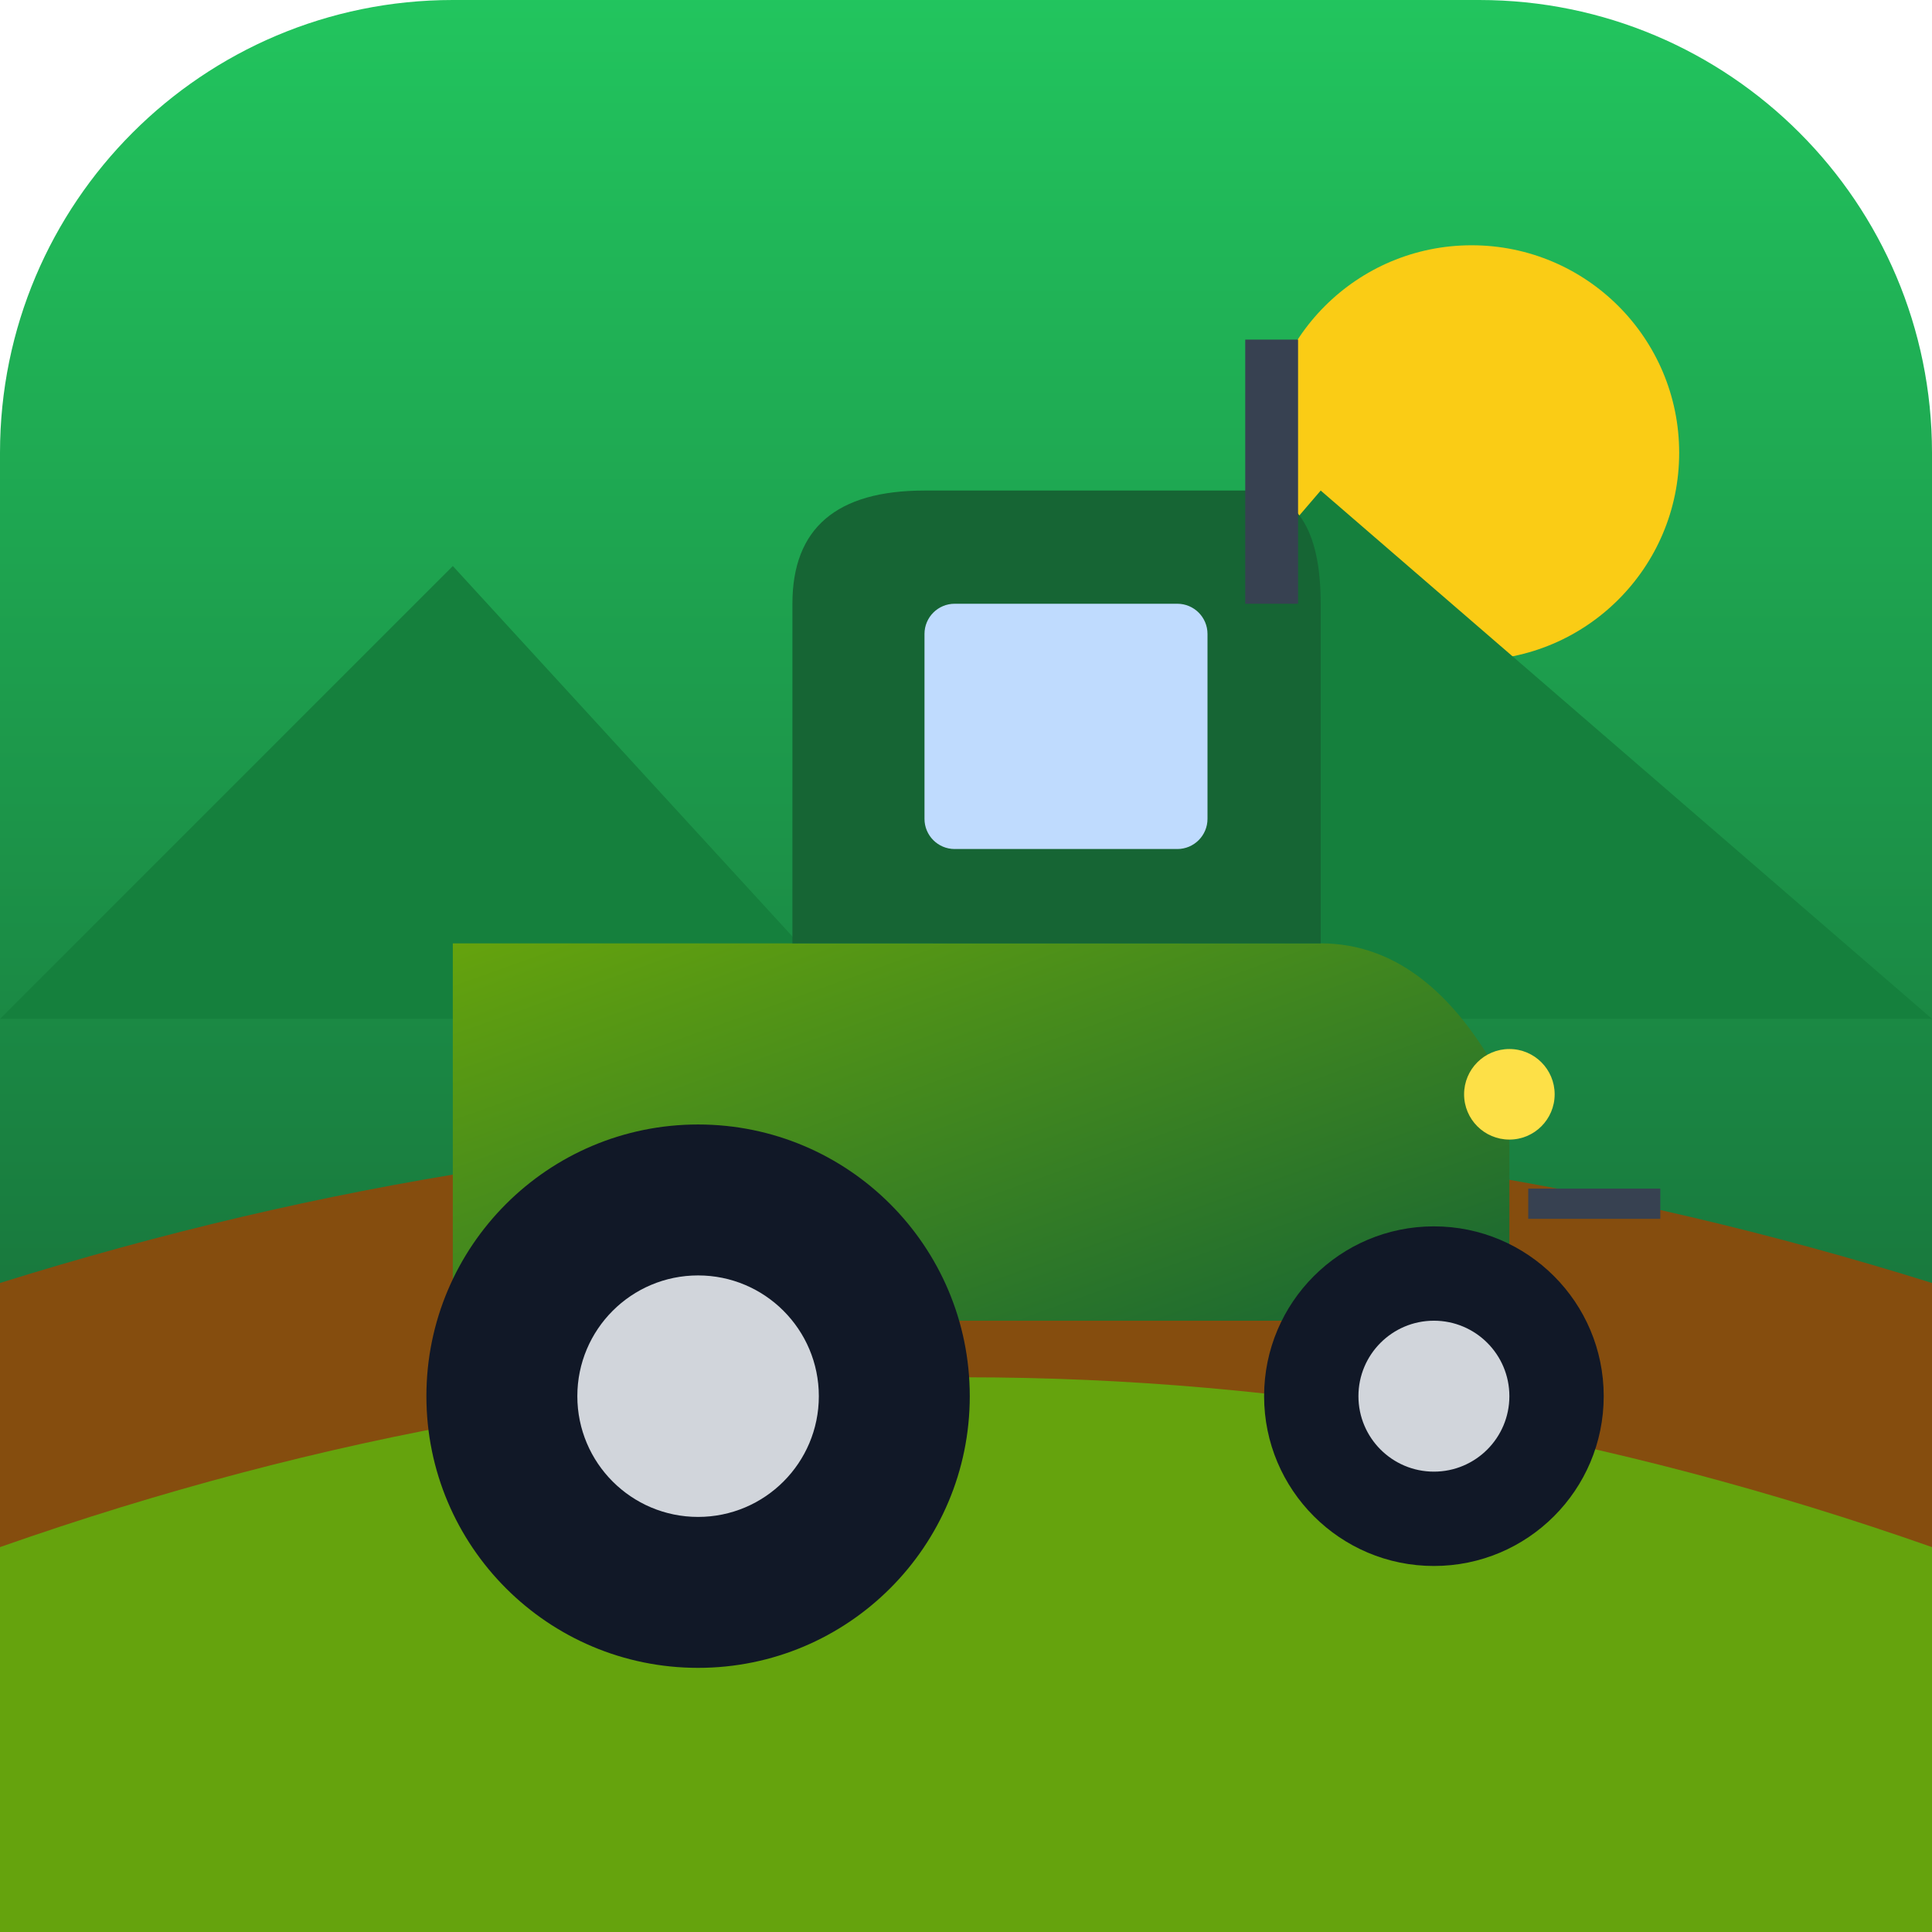
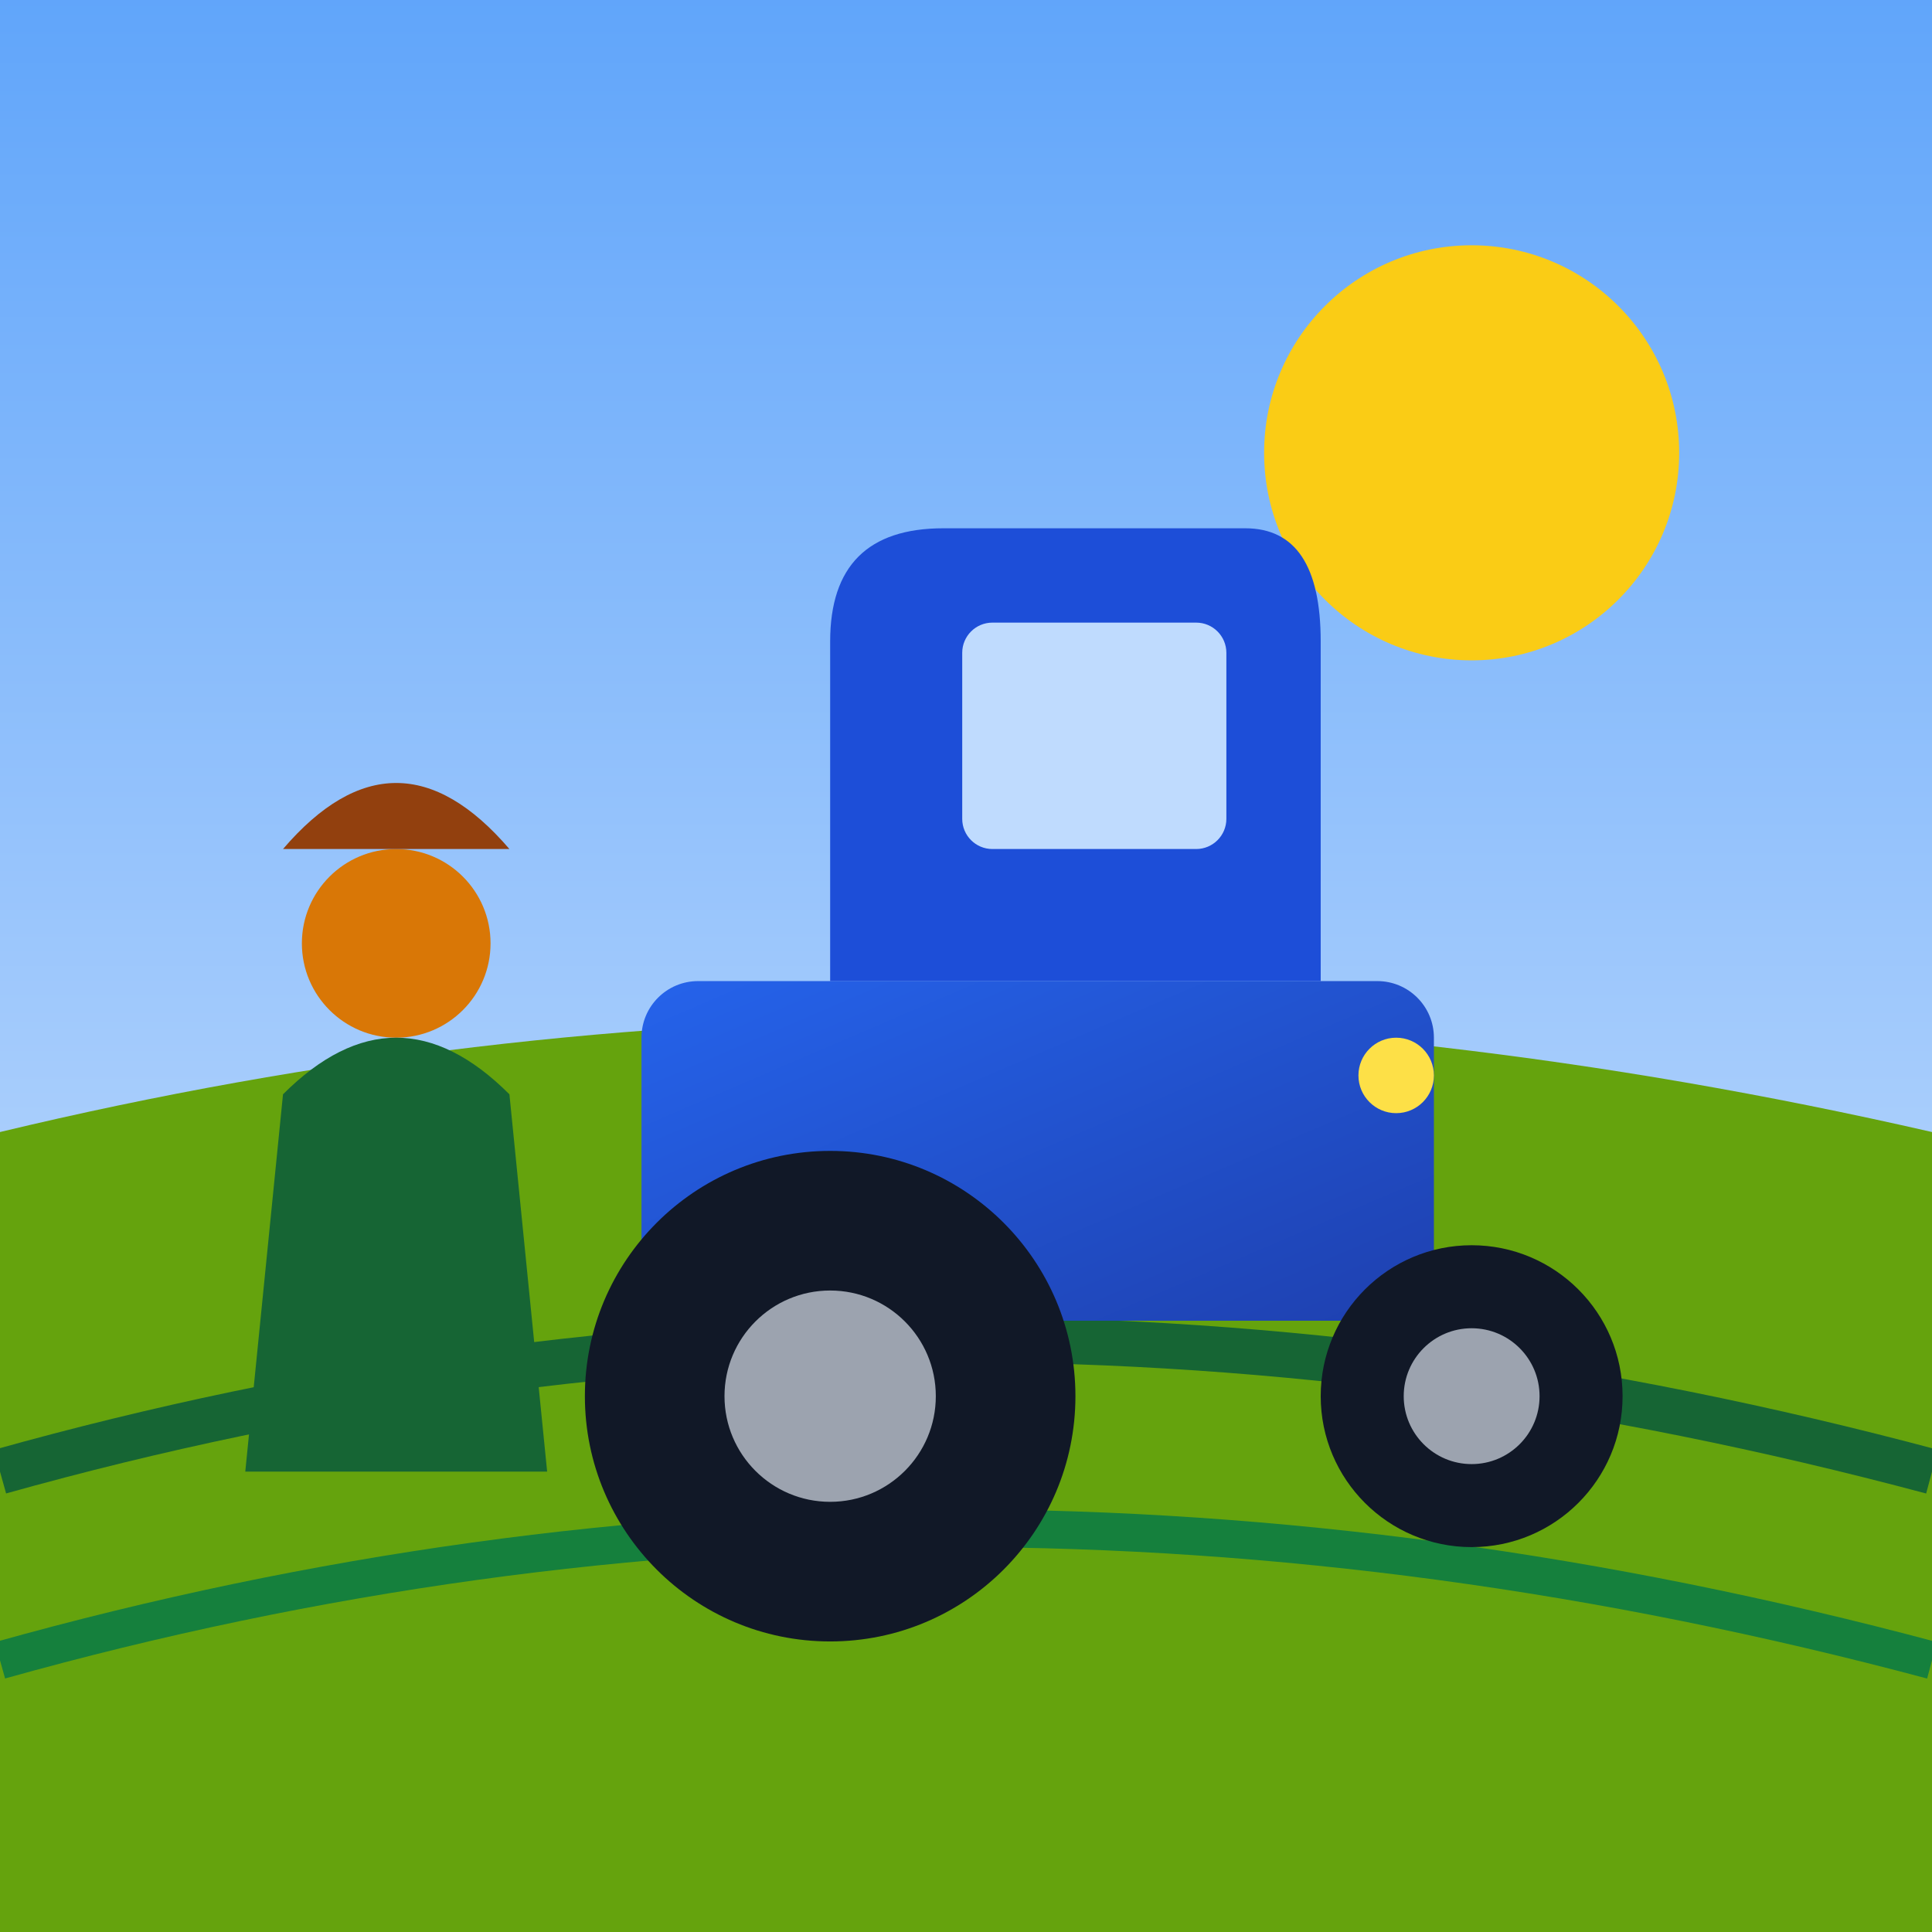
<svg xmlns="http://www.w3.org/2000/svg" viewBox="0 0 512 512">
  <defs>
-     <linearGradient id="bg" x1="0" y1="0" x2="0" y2="1">
-       <stop offset="0%" stop-color="#22c55e" />
-       <stop offset="100%" stop-color="#14532d" />
+     <linearGradient id="sky" x1="0" y1="0" x2="0" y2="1">
+       <stop offset="0%" stop-color="#60a5fa" />
+       <stop offset="100%" stop-color="#dbeafe" />
    </linearGradient>
    <linearGradient id="tractor" x1="0" y1="0" x2="1" y2="1">
-       <stop offset="0%" stop-color="#65a30d" />
-       <stop offset="100%" stop-color="#166534" />
+       <stop offset="0%" stop-color="#2563eb" />
+       <stop offset="100%" stop-color="#1e40af" />
    </linearGradient>
  </defs>
-   <rect width="512" height="512" rx="120" fill="url(#bg)" />
+   <rect width="512" height="512" fill="url(#sky)" />
  <circle cx="390" cy="120" r="55" fill="#facc15" />
-   <path d="M0 270 L120 150 L230 270 L350 130 L512 270" fill="#15803d" />
-   <path d="M0 340 Q256 260 512 340 V512 H0Z" fill="#854d0e" />
-   <path d="M0 410 Q256 320 512 410 V512 H0Z" fill="#65a30d" />
-   <path d="M120 250 H350 Q380 250 400 290 V350 H120Z" fill="url(#tractor)" />
-   <path d="M210 250 V160 Q210 130 245 130 H330 Q350 130 350 160 V250Z" fill="#166534" />
-   <rect x="245" y="160" width="75" height="65" rx="8" fill="#bfdbfe" />
-   <rect x="330" y="90" width="14" height="70" fill="#374151" />
-   <circle cx="185" cy="370" r="72" fill="#111827" />
-   <circle cx="185" cy="370" r="32" fill="#d1d5db" />
-   <circle cx="380" cy="370" r="45" fill="#111827" />
-   <circle cx="380" cy="370" r="20" fill="#d1d5db" />
-   <circle cx="400" cy="290" r="12" fill="#fde047" />
-   <rect x="405" y="315" width="35" height="8" fill="#374151" />
+   <path d="M0 300 Q250 240 512 300 V512 H0Z" fill="#65a30d" />
+   <path d="M0 390 Q250 320 512 390" stroke="#166534" stroke-width="12" fill="none" />
+   <path d="M0 440 Q250 370 512 440" stroke="#15803d" stroke-width="10" fill="none" />
+   <circle cx="105" cy="250" r="25" fill="#d97706" />
+   <path d="M75 290 Q105 260 135 290 L145 390 H65Z" fill="#166534" />
+   <path d="M75 225 Q105 190 135 225" fill="#92400e" />
+   <rect x="170" y="260" width="210" height="90" rx="15" fill="url(#tractor)" />
+   <path d="M220 260 V170 Q220 140 250 140 H330 Q350 140 350 170 V260Z" fill="#1d4ed8" />
+   <rect x="255" y="165" width="70" height="60" rx="8" fill="#bfdbfe" />
+   <circle cx="220" cy="370" r="65" fill="#111827" />
+   <circle cx="220" cy="370" r="28" fill="#9ca3af" />
+   <circle cx="390" cy="370" r="40" fill="#111827" />
+   <circle cx="390" cy="370" r="18" fill="#9ca3af" />
+   <circle cx="370" cy="285" r="10" fill="#fde047" />
</svg>
